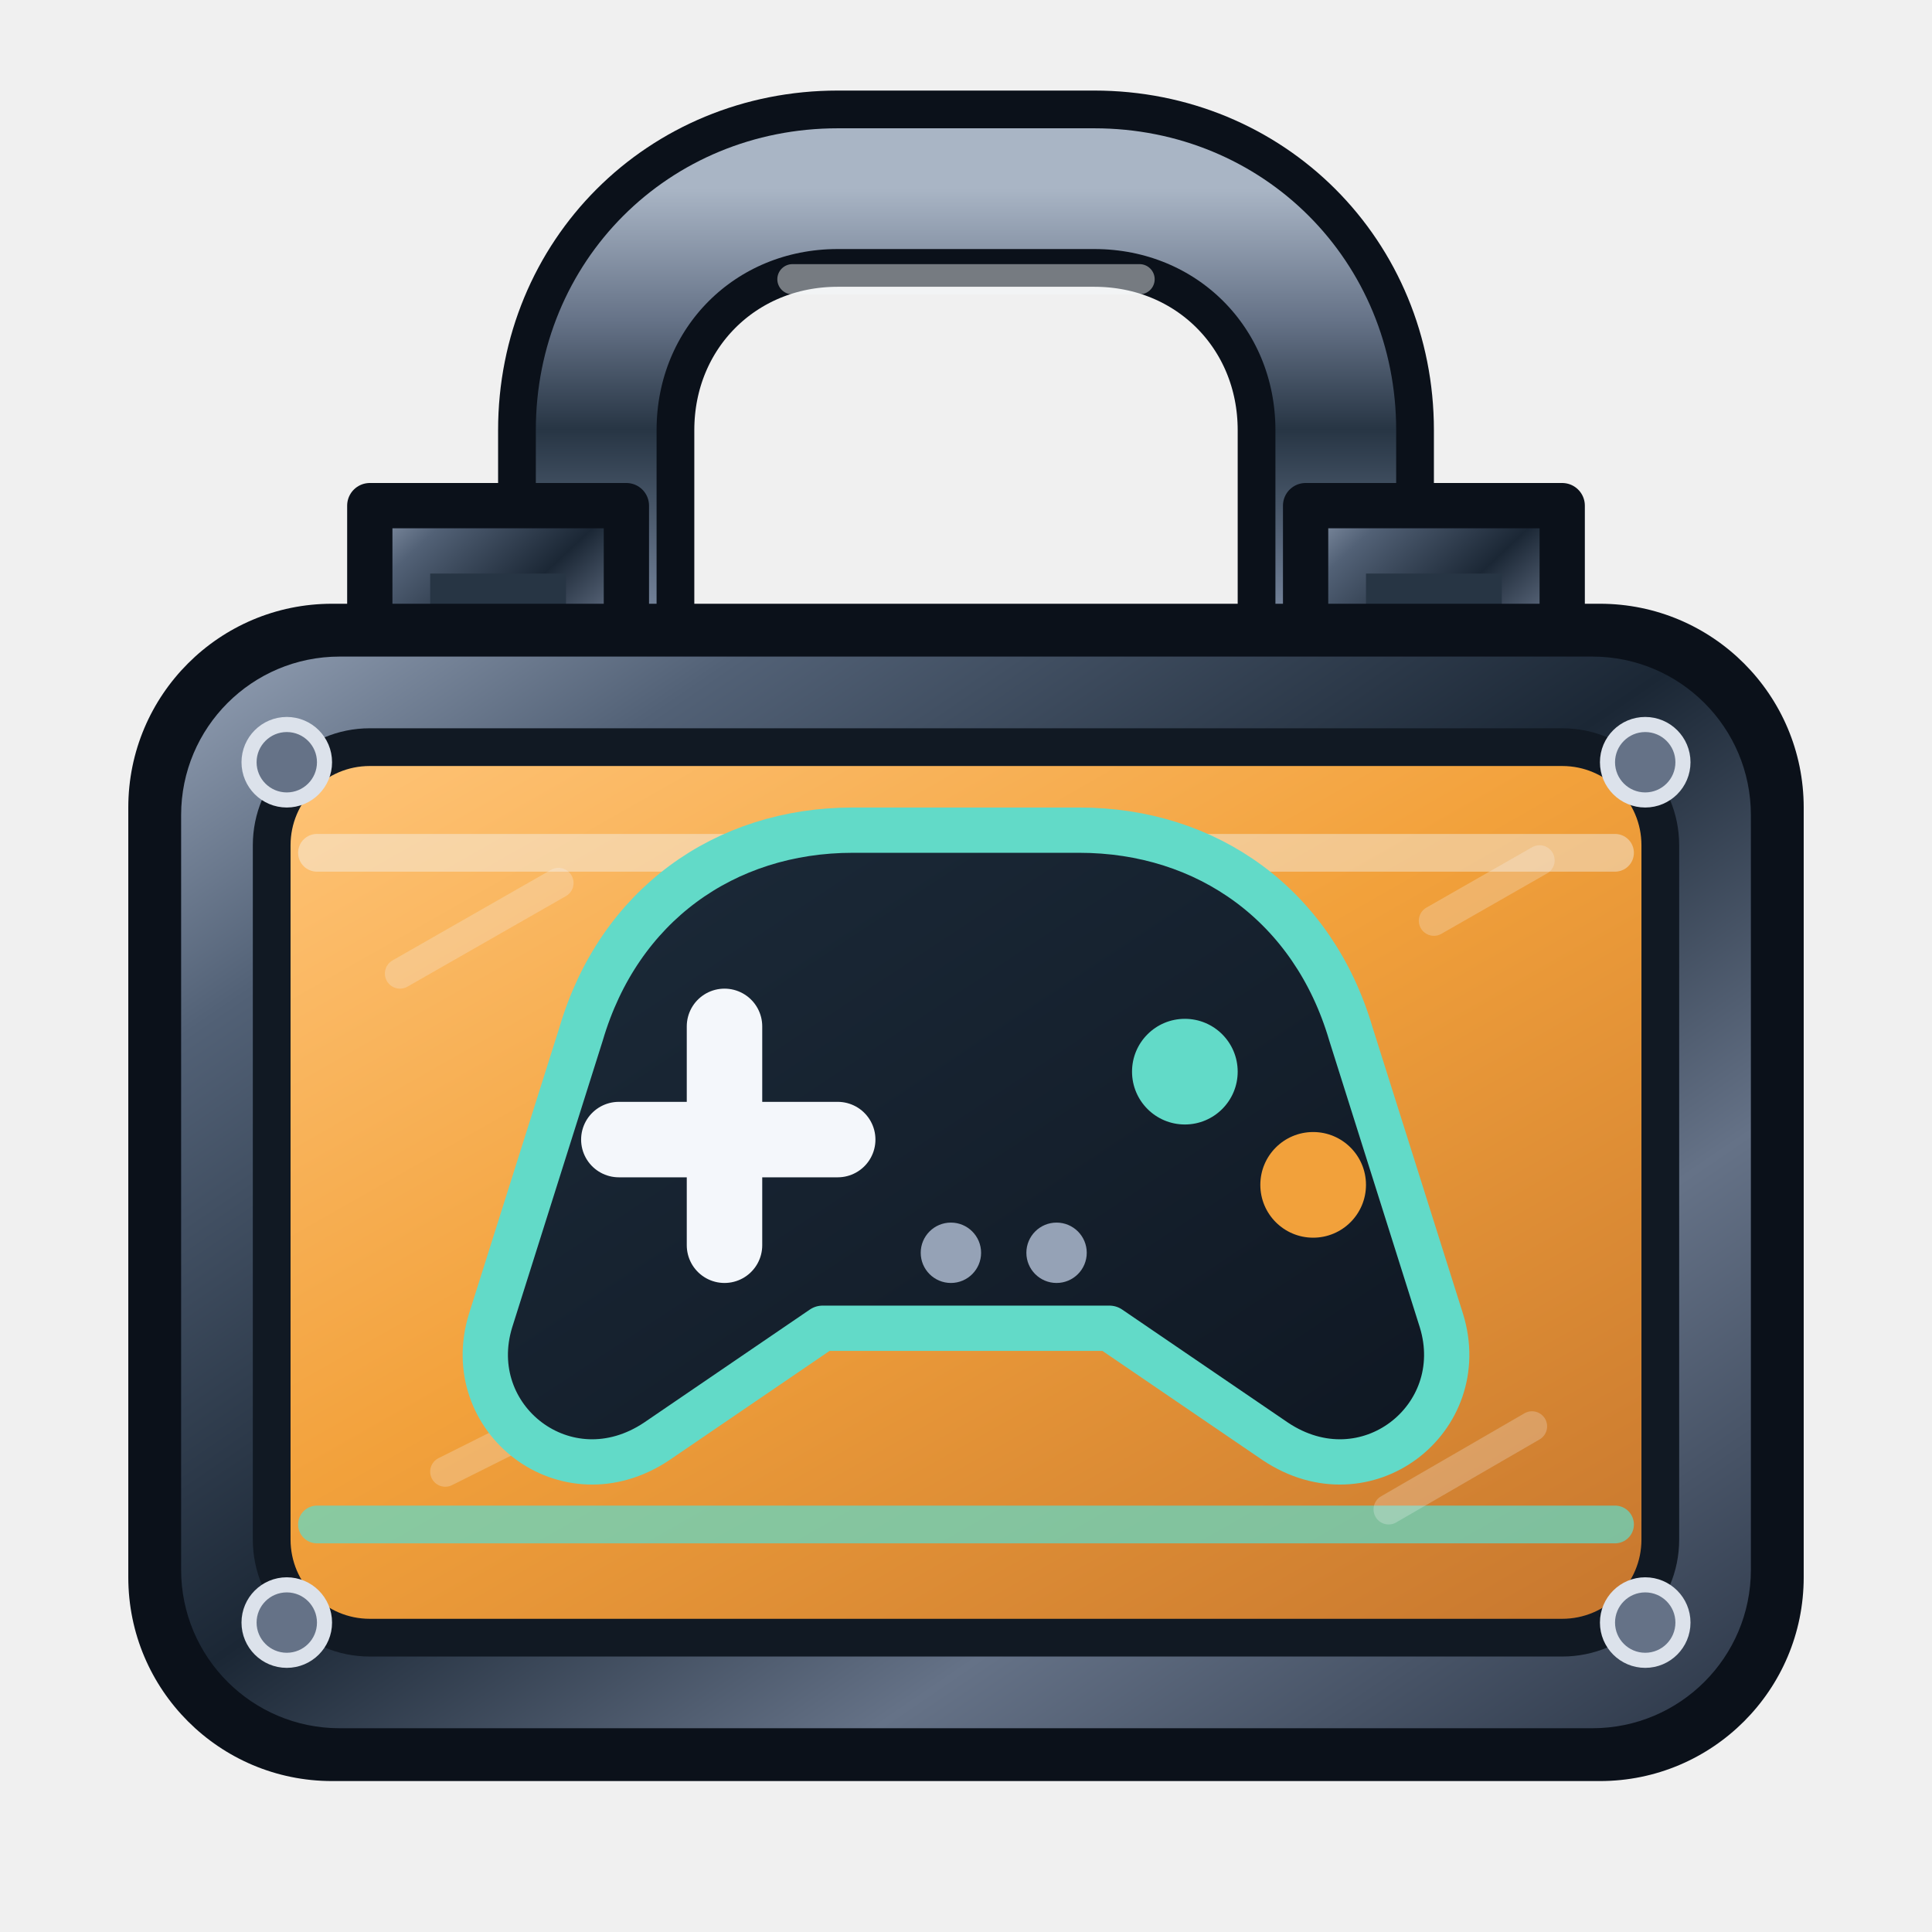
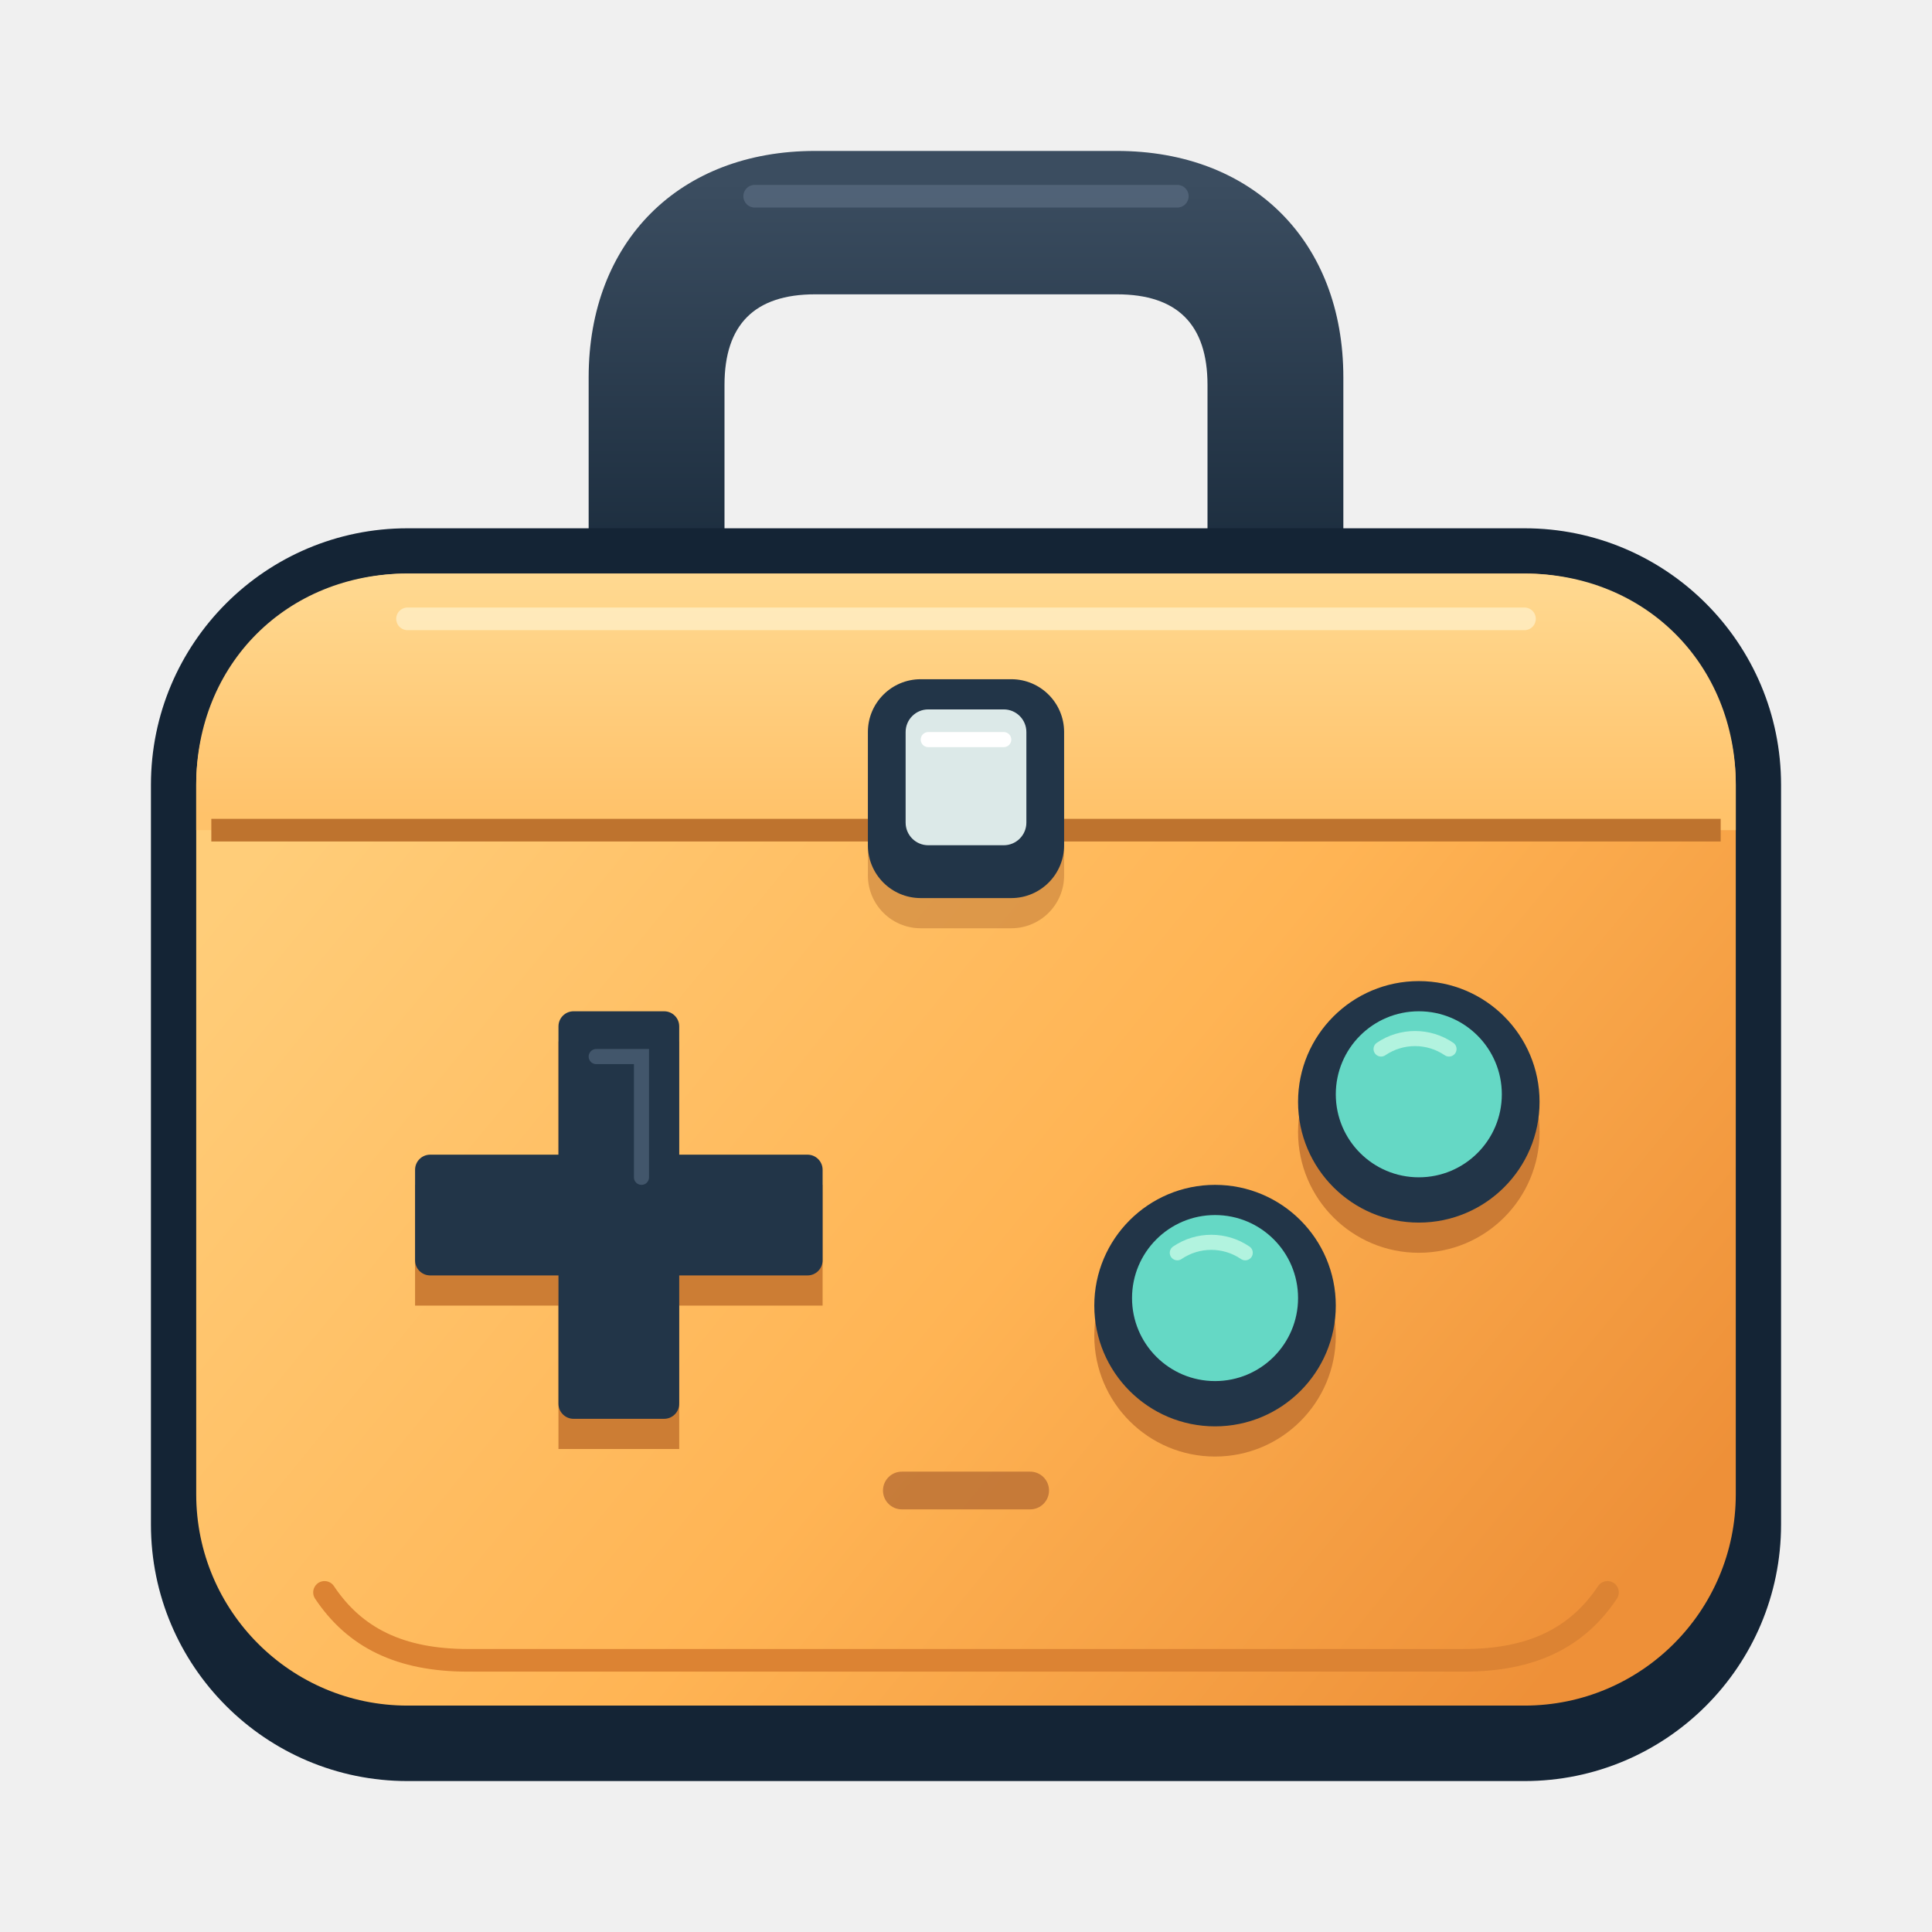
- <svg xmlns="http://www.w3.org/2000/svg" viewBox="0 0 256 256" role="img" aria-label="Retro metal lunchbox with a gamepad emblem">
+ <svg xmlns="http://www.w3.org/2000/svg" width="256" height="256" viewBox="0 0 256 256" role="img" aria-labelledby="title desc">
  <defs>
-     <linearGradient id="handleMetal" x1="0" y1="0" x2="0" y2="1">
-       <stop offset="0" stop-color="#a9b5c5" />
-       <stop offset="0.32" stop-color="#657287" />
-       <stop offset="0.58" stop-color="#273544" />
-       <stop offset="1" stop-color="#718097" />
+     <linearGradient id="enamel" x1="48" y1="96" x2="204" y2="224" gradientUnits="userSpaceOnUse">
+       <stop stop-color="#ffcd79" />
+       <stop offset=".55" stop-color="#ffb454" />
+       <stop offset="1" stop-color="#ee9038" />
    </linearGradient>
-     <linearGradient id="caseMetal" x1="0" y1="0" x2="1" y2="1">
-       <stop offset="0" stop-color="#95a2b6" />
-       <stop offset="0.18" stop-color="#526176" />
-       <stop offset="0.48" stop-color="#1b2735" />
-       <stop offset="0.72" stop-color="#657287" />
-       <stop offset="1" stop-color="#2b3647" />
+     <linearGradient id="lid" x1="128" y1="72" x2="128" y2="108" gradientUnits="userSpaceOnUse">
+       <stop stop-color="#ffdc96" />
+       <stop offset="1" stop-color="#ffc26a" />
    </linearGradient>
-     <linearGradient id="paint" x1="0" y1="0" x2="0.9" y2="1">
-       <stop offset="0" stop-color="#ffc579" />
-       <stop offset="0.48" stop-color="#f2a13b" />
-       <stop offset="1" stop-color="#c9792f" />
-     </linearGradient>
-     <linearGradient id="badge" x1="0" y1="0" x2="1" y2="1">
-       <stop offset="0" stop-color="#1c2b3a" />
-       <stop offset="1" stop-color="#0f1722" />
+     <linearGradient id="grip" x1="128" y1="24" x2="128" y2="78" gradientUnits="userSpaceOnUse">
+       <stop stop-color="#3b4d60" />
+       <stop offset="1" stop-color="#192a3b" />
    </linearGradient>
  </defs>
-   <path d="M79 80V57c0-18 14-32 32-32h34c18 0 32 14 32 32v23" fill="none" stroke="#0b111a" stroke-width="26" stroke-linecap="round" stroke-linejoin="round" />
-   <path d="M79 80V57c0-18 14-32 32-32h34c18 0 32 14 32 32v23" fill="none" stroke="url(#handleMetal)" stroke-width="16" stroke-linecap="round" stroke-linejoin="round" />
-   <path d="M105 37h46" fill="none" stroke="#f4f7fb" stroke-opacity="0.46" stroke-width="4" stroke-linecap="round" />
-   <g stroke="#0b111a" stroke-width="6" stroke-linejoin="round">
-     <path d="M49 67h34v32H49z" fill="url(#caseMetal)" />
-     <path d="M173 67h34v32h-34z" fill="url(#caseMetal)" />
-   </g>
-   <path d="M57 76h18v13H57zm124 0h18v13h-18z" fill="#273544" />
-   <rect x="17" y="80" width="222" height="156" rx="27" fill="#0b111a" />
-   <rect x="24" y="87" width="208" height="142" rx="21" fill="url(#caseMetal)" />
-   <rect x="36" y="99" width="184" height="118" rx="13" fill="url(#paint)" stroke="#111923" stroke-width="5" />
-   <path d="M42 113h172" stroke="#f4f7fb" stroke-opacity="0.42" stroke-width="5" stroke-linecap="round" />
-   <path d="M42 202h172" stroke="#62dac8" stroke-opacity="0.72" stroke-width="5" stroke-linecap="round" />
-   <path d="M53 129l21-12m-15 78l24-12m107-61l14-8m-20 86l19-11" stroke="#f4f7fb" stroke-opacity="0.25" stroke-width="4" stroke-linecap="round" />
-   <g fill="#657287" stroke="#dce2eb" stroke-width="2">
-     <circle cx="38" cy="101" r="5" />
-     <circle cx="218" cy="101" r="5" />
-     <circle cx="38" cy="215" r="5" />
-     <circle cx="218" cy="215" r="5" />
-   </g>
-   <path d="M77 137c5-17 19-27 36-27h30c17 0 31 10 36 27l12 38c4 13-10 24-22 16l-22-15h-38l-22 15c-12 8-26-3-22-16z" fill="url(#badge)" stroke="#62dac8" stroke-width="6" stroke-linejoin="round" />
-   <path d="M96 136v29m-14-14h29" stroke="#f4f7fb" stroke-width="10" stroke-linecap="round" />
-   <circle cx="157" cy="142" r="7" fill="#62dac8" />
-   <circle cx="174" cy="157" r="7" fill="#f2a13b" />
-   <circle cx="126" cy="166" r="4" fill="#95a2b6" />
-   <circle cx="140" cy="166" r="4" fill="#95a2b6" />
+   <path d="M78 80V50c0-18 12-30 30-30h40c18 0 30 12 30 30v30h-18V51c0-8-4-12-12-12h-40c-8 0-12 4-12 12v29Z" fill="url(#grip)" />
+   <path d="M100 26h56" stroke="#63758a" stroke-width="3" stroke-linecap="round" opacity=".55" />
+   <rect x="20" y="70" width="216" height="166" rx="34" fill="#142435" />
+   <rect x="26" y="76" width="204" height="150" rx="28" fill="url(#enamel)" />
+   <path d="M54 76h148c16 0 28 12 28 28v6H26v-6c0-16 12-28 28-28Z" fill="url(#lid)" />
+   <path d="M28 110h200" stroke="#be732e" stroke-width="3" />
+   <path d="M54 82h148" stroke="#fff0c9" stroke-width="3" stroke-linecap="round" opacity=".75" />
+   <path d="M43 211c4 6 10 9 19 9h132c9 0 15-3 19-9" fill="none" stroke="#dc8333" stroke-width="3" stroke-linecap="round" />
+   <rect x="115" y="94" width="26" height="29" rx="7" fill="#b36d2e" opacity=".45" />
+   <rect x="115" y="90" width="26" height="29" rx="7" fill="#223548" />
+   <rect x="120" y="94" width="16" height="18" rx="3" fill="#dce9e8" />
+   <path d="M123 98h10" stroke="#ffffff" stroke-width="2" stroke-linecap="round" />
+   <path d="M74 138h16v19h19v16H90v19H74v-19H55v-16h19Z" fill="#cc7d34" />
+   <path d="M76 134h12a2 2 0 0 1 2 2v17h17a2 2 0 0 1 2 2v12a2 2 0 0 1-2 2H90v17a2 2 0 0 1-2 2H76a2 2 0 0 1-2-2v-17H57a2 2 0 0 1-2-2v-12a2 2 0 0 1 2-2h17v-17a2 2 0 0 1 2-2Z" fill="#223548" />
+   <path d="M79 140h6v16" fill="none" stroke="#42566b" stroke-width="2" stroke-linecap="round" />
+   <circle cx="161" cy="177" r="16" fill="#cb7b34" />
+   <circle cx="188" cy="150" r="16" fill="#cb7b34" />
+   <circle cx="161" cy="173" r="16" fill="#223548" />
+   <circle cx="188" cy="146" r="16" fill="#223548" />
+   <circle cx="161" cy="172" r="11" fill="#65d8c5" />
+   <circle cx="188" cy="145" r="11" fill="#65d8c5" />
+   <path d="M156 166a8 8 0 0 1 9 0m18-27a8 8 0 0 1 9 0" fill="none" stroke="#b2f3df" stroke-width="2" stroke-linecap="round" />
+   <rect x="117" y="195" width="22" height="5" rx="2.5" fill="#a95f2d" opacity=".65" />
</svg>
